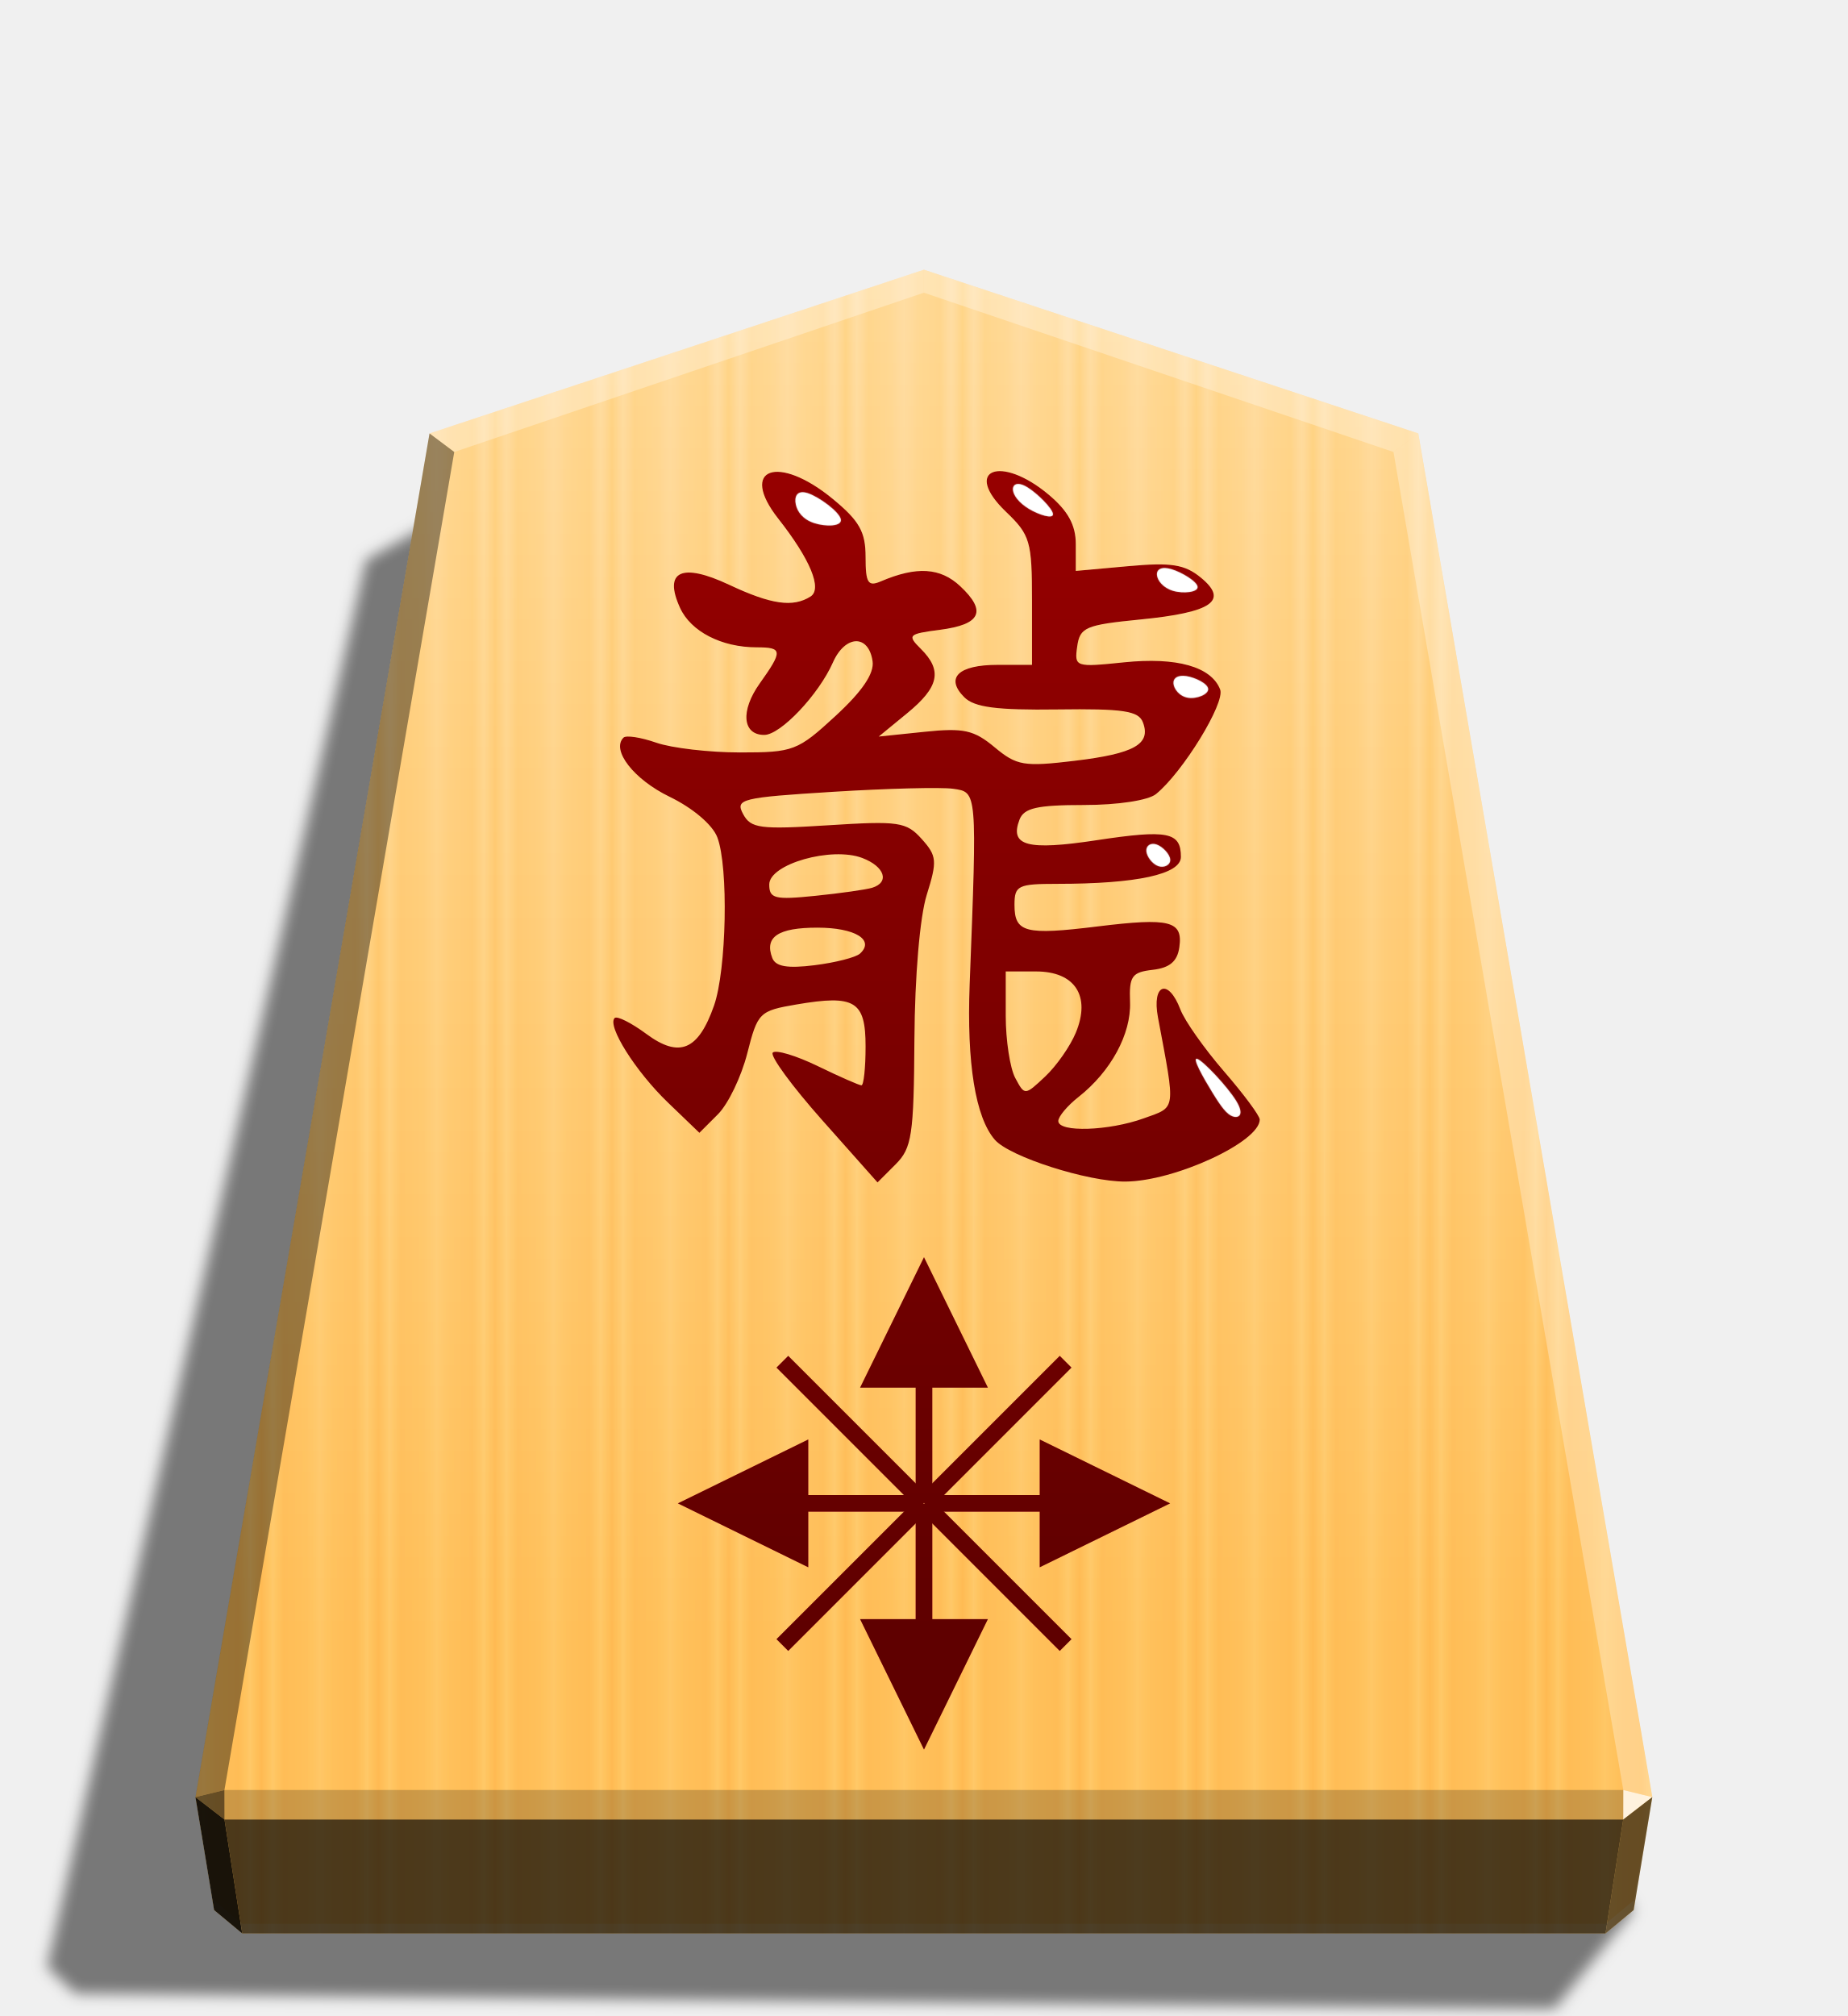
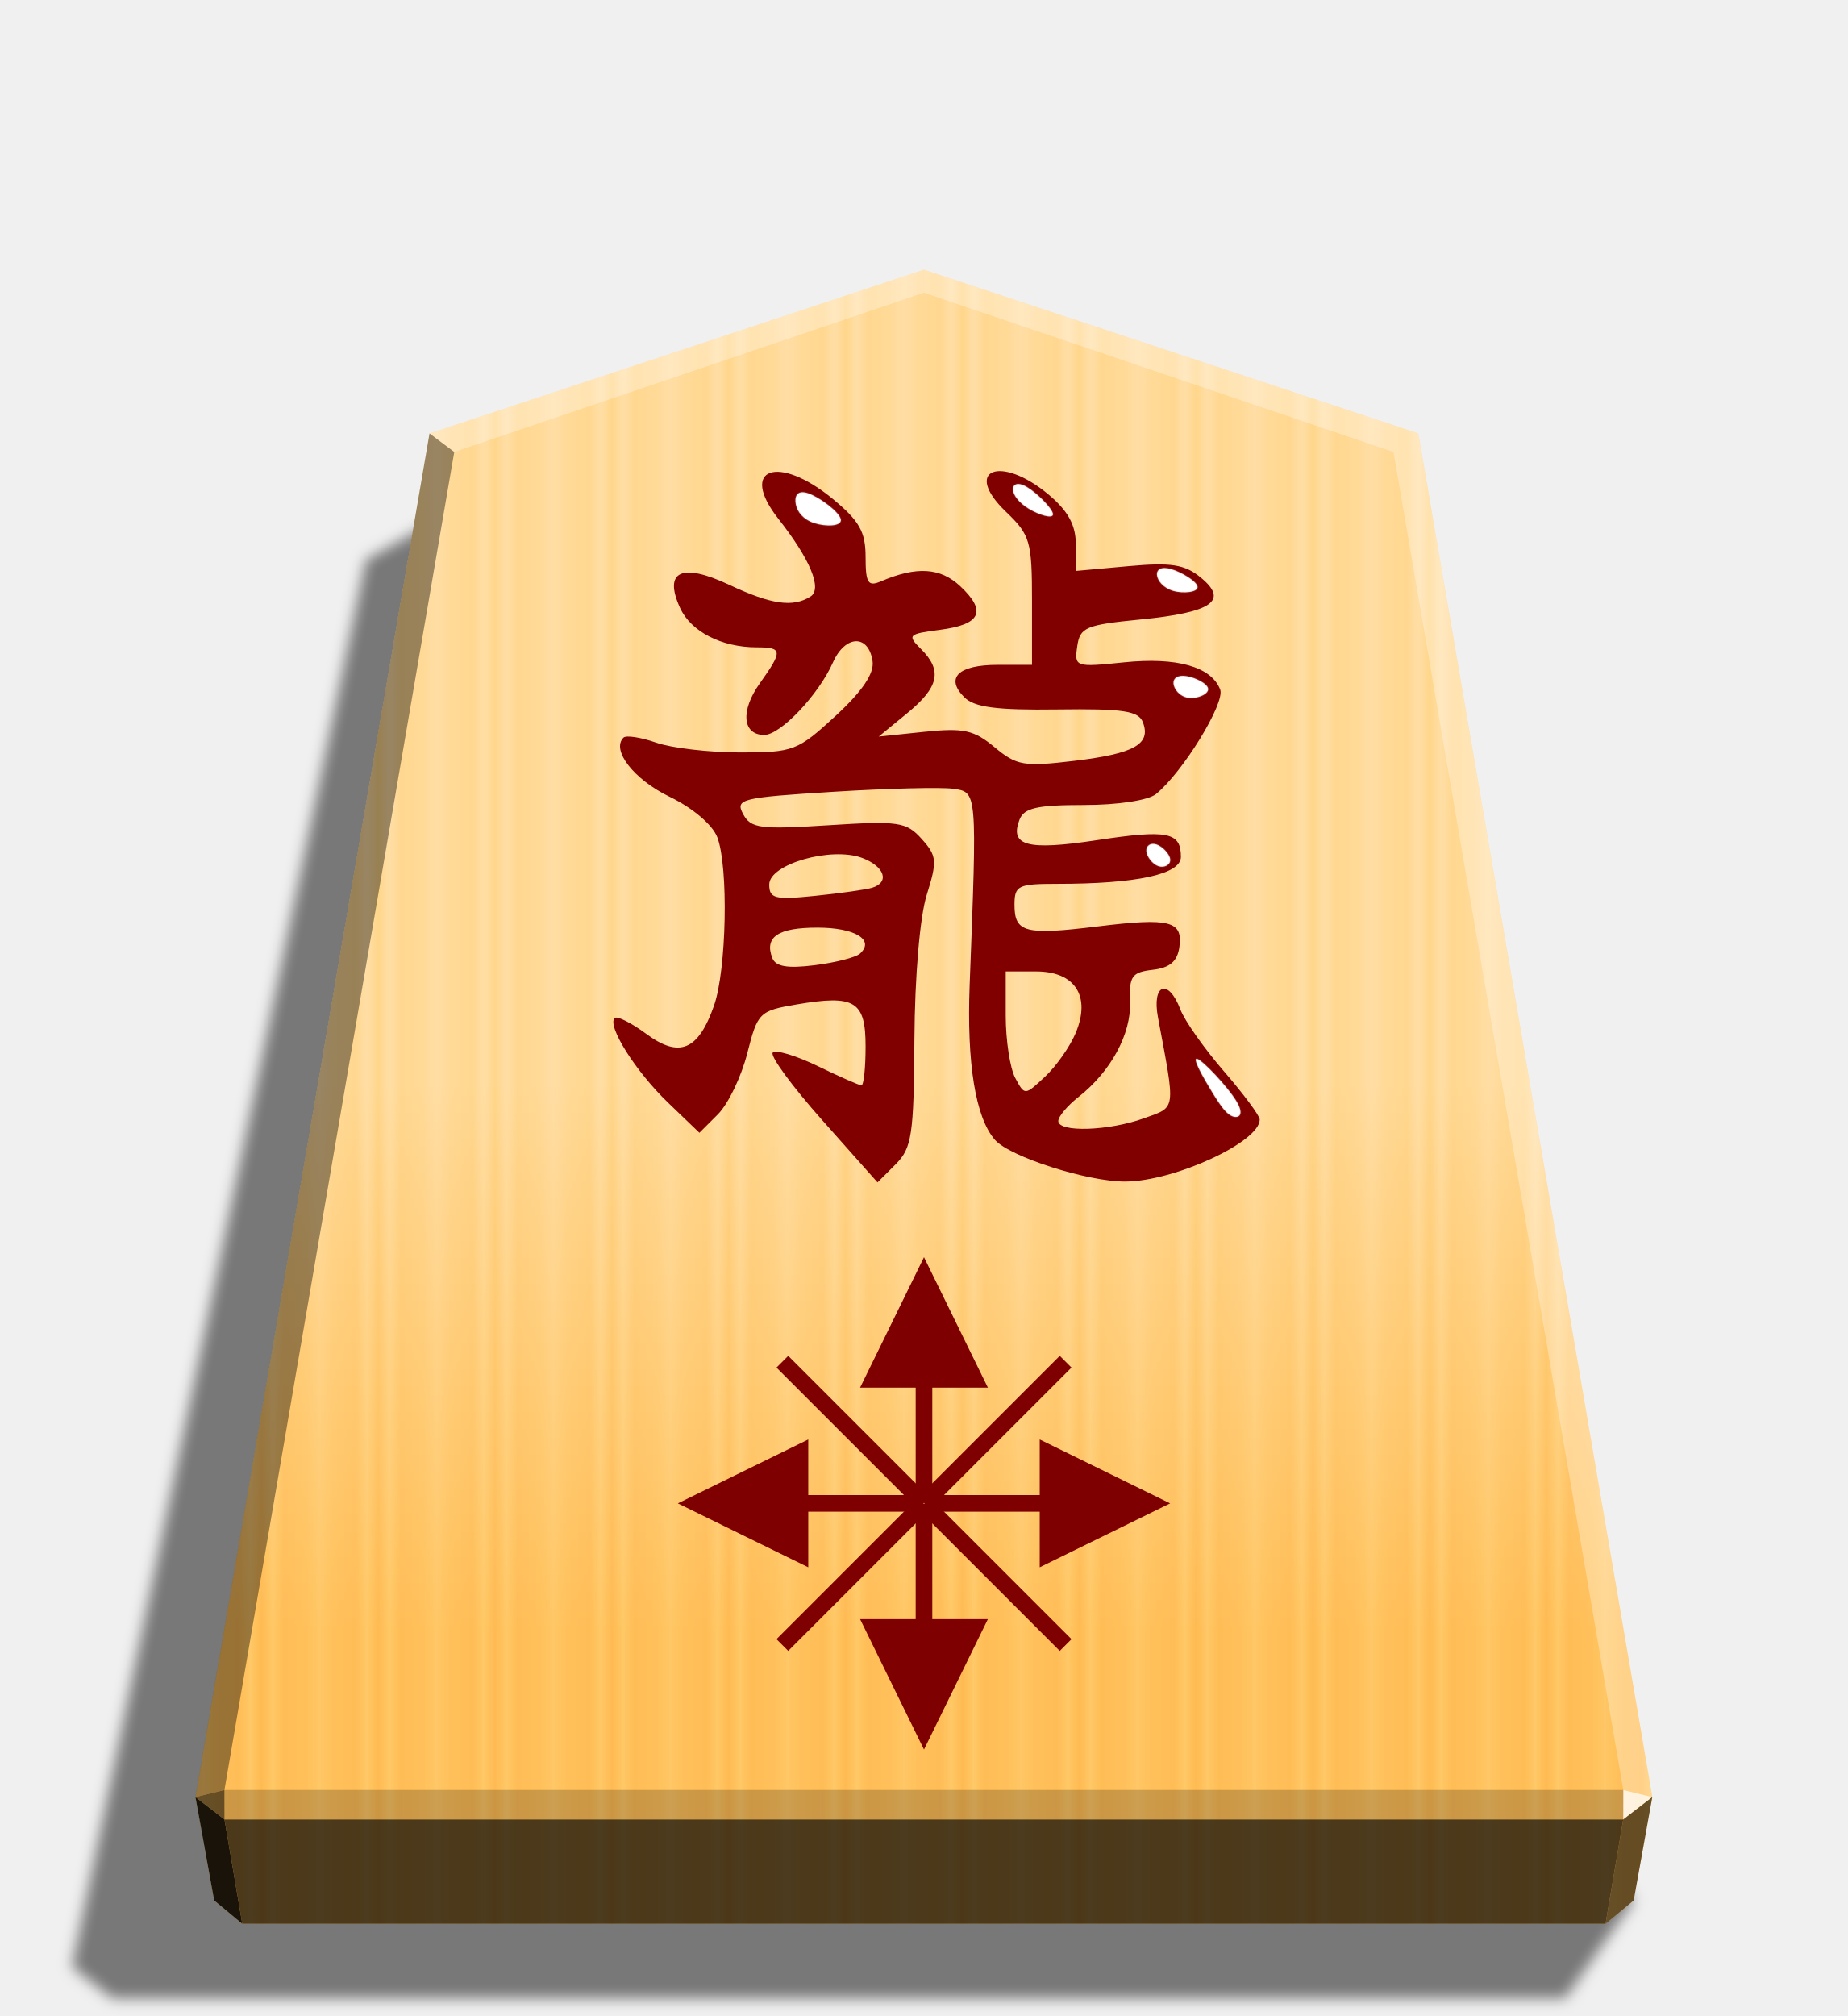
<svg xmlns="http://www.w3.org/2000/svg" width="498.898" height="544.252" viewBox="0 0 1320 1440">
  <style>.B{color-interpolation-filters:sRGB}</style>
  <defs>
-     <linearGradient>
-       <stop offset="0" stop-color="#fff" />
-       <stop offset=".506" />
-     </linearGradient>
-     <linearGradient id="B" x1="-1430.769" y1="-77.47" x2="-1409.955" y2="-77.47" spreadMethod="reflect" gradientUnits="userSpaceOnUse">
+     <linearGradient id="A" x1="-1430.769" y1="-77.47" x2="-1409.955" y2="-77.47" spreadMethod="reflect" gradientUnits="userSpaceOnUse">
      <stop offset="0" stop-color="#ffd285" />
      <stop offset=".232" stop-color="#ffcd79" />
      <stop offset=".616" stop-color="#ffca73" />
      <stop offset=".808" stop-color="#ffd386" />
      <stop offset="1" stop-color="#ffc86e" />
    </linearGradient>
-     <linearGradient id="C" x1="-899.905" y1="-359.019" x2="-899.906" y2="125.211" gradientUnits="userSpaceOnUse">
-       <stop offset="0" stop-color="#fff" />
+     <linearGradient id="B" x1="-899.905" y1="-359.019" x2="-899.906" y2="125.211" gradientUnits="userSpaceOnUse">
+       <stop offset=".599" stop-color="#fff" />
      <stop offset="1" />
    </linearGradient>
-     <filter id="D" x="-.01" y="-.011" width="1.021" height="1.022" class="B">
+     <filter x="-.01" y="-.011" width="1.021" height="1.022" class="B">
      <feGaussianBlur stdDeviation="2.441" />
    </filter>
-     <filter id="E" x="-.04" y="-.066" width="1.079" height="1.133" class="B">
+     <filter id="D" x="-.04" y="-.066" width="1.079" height="1.133" class="B">
      <feGaussianBlur stdDeviation=".333" />
    </filter>
-     <filter id="F" x="-.047" y="-.073" width="1.093" height="1.145" class="B">
+     <filter id="E" x="-.047" y="-.073" width="1.093" height="1.146" class="B">
      <feGaussianBlur stdDeviation=".333" />
    </filter>
-     <filter id="G" x="-.036" y="-.049" width="1.071" height="1.097" class="B">
+     <filter id="F" x="-.036" y="-.049" width="1.071" height="1.097" class="B">
      <feGaussianBlur stdDeviation=".333" />
    </filter>
-     <filter id="H" x="-.067" y="-.07" width="1.135" height="1.141" class="B">
+     <filter id="G" x="-.067" y="-.07" width="1.135" height="1.141" class="B">
      <feGaussianBlur stdDeviation=".333" />
    </filter>
-     <filter id="I" x="-.036" y="-.028" width="1.072" height="1.056" class="B">
+     <filter id="H" x="-.036" y="-.028" width="1.072" height="1.056" class="B">
      <feGaussianBlur stdDeviation=".333" />
    </filter>
-     <filter id="J" x="-.04" y="-.05" width="1.081" height="1.1" class="B">
+     <filter id="I" x="-.04" y="-.05" width="1.081" height="1.1" class="B">
      <feGaussianBlur stdDeviation=".333" />
    </filter>
+     <filter id="J" x="-.011" y="-.011" width="1.021" height="1.022" class="B">
+       <feGaussianBlur stdDeviation="2.441" />
+     </filter>
  </defs>
-   <path style="mix-blend-mode:multiply" d="M-2758.487 273.13l28.198 35.189 526.936-5.466 10.087-9.413-113.566-501.257-31.462-17.601z" transform="matrix(-2.0051 0 0 2.0051 -4364.078 816.6622)" opacity=".5" filter="url(#D)" />
-   <path d="M-1215.57-318.815l-176.123 58.315-83.396 485.771 6.639 40.242 10.024 8.338h485.713l10.024-8.338 6.639-40.242-83.396-485.771z" fill="url(#B)" transform="matrix(2.0051 0 0 2.0051 3097.382 831.9343)" />
+   <path style="mix-blend-mode:multiply" d="M-2758.546 269.702l24.453 34.897h517.576l14.375-11.25-104.69-501.167-31.462-17.601z" transform="matrix(-2.0051 0 0 2.0051 -4364.078 816.6622)" opacity=".5" filter="url(#J)" />
+   <path d="M-1215.57-318.815l-176.123 58.315-83.396 485.771 6.633 36.815 10.024 8.338h485.713l10.024-8.338 6.645-36.815-83.396-485.771z" fill="url(#A)" transform="matrix(2.0051 0 0 2.0051 3097.382 831.9343)" />
+   <path d="M-899.905-359.019l-176.123 58.315-83.396 485.771 6.639 36.814 10.024 8.338h485.713l10.024-8.338 6.639-36.814-83.396-485.771z" opacity=".25" fill="url(#B)" transform="matrix(2.0051 0 0 2.0051 2464.431 912.5491)" style="mix-blend-mode:overlay" />
  <g transform="matrix(.7211 0 0 .7211 19493.914 -8432.846)">
    <path d="M-26218.882 12804.136c-30.068-33.83-52.167-64.01-49.11-67.067s23.148 2.989 44.645 13.434 40.938 18.991 43.196 18.991 4.105-17.308 4.105-38.463c0-45.101-10.569-51.524-68.521-41.631-36.74 6.272-38.43 7.954-48.707 48.421-5.855 23.058-18.917 50.195-29.026 60.304l-18.381 18.381-31.224-30.014c-31.925-30.687-60.468-75.939-52.761-83.647 2.364-2.363 16.48 4.711 31.371 15.72 32.766 24.225 51.513 16.401 67.079-27.997 12.48-35.589 14.481-137.28 3.284-166.731-4.731-12.443-24.254-29.025-47.324-40.192-35.326-17.102-58.005-46.195-45.644-58.555 2.578-2.578 17.183-.331 32.456 4.992s52.655 9.681 83.069 9.681c52.836 0 57.052-1.614 94.564-36.191 26.505-24.431 38.423-42.024 36.683-54.143-3.874-26.973-27.105-26.269-39.282 1.19-14.188 31.992-51.909 71.79-68.045 71.79-21.605 0-23.732-23.951-4.525-50.925 23.082-32.416 22.798-35.847-2.963-35.847-34.849 0-65.242-15.655-75.927-39.108-16.619-36.472 1.562-44.996 48.705-22.837 41.602 19.556 63.175 22.657 80.596 11.588 11.836-7.522-.323-36.848-31.955-77.062-39.463-50.169-.233-64.273 54.132-19.46 26.214 21.607 32.346 32.478 32.346 57.329 0 25.896 2.364 29.657 15.187 24.173 35.295-15.095 58.865-13.654 78.56 4.803 26.576 24.905 20.498 37.957-20.126 43.22-31.387 4.066-32.568 5.253-18.845 18.904 21.529 21.415 18.046 37.788-13.558 63.702l-28.2 23.125 45.396-4.714c38.772-4.025 48.905-1.789 69.417 15.32 21.843 18.218 29.017 19.435 79.149 13.429 59.314-7.107 76.036-16.543 67.722-38.213-4.321-11.26-19.569-13.546-84.518-12.673-60.205.81-82.396-2.084-92.357-12.043-19.232-19.234-6.052-32.128 32.844-32.128h34.196v-63.455c0-59.01-1.802-65.182-25.722-88.1-43.669-41.837-5.367-57.081 42.411-16.878 19.065 16.043 26.697 30.029 26.697 48.929v26.465l52.112-4.725c42.406-3.845 55.74-1.76 71.585 11.195 28.149 23.01 11.562 34.583-59.659 41.621-54.416 5.378-59.96 7.743-62.641 26.718-2.879 20.363-1.867 20.706 46.344 15.73 52.222-5.39 86.611 4.336 95.289 26.95 5.102 13.298-37.111 82.049-63.573 103.537-7.721 6.27-37.896 10.847-71.509 10.847-46.28 0-59.289 2.953-63.706 14.466-10.009 26.083 7.696 30.816 76.353 20.408 70.543-10.693 83.531-8.124 83.531 16.521 0 17.222-43.553 26.699-122.692 26.699-38.699 0-42.175 1.711-42.175 20.764 0 27.528 10.541 30.266 82.433 21.413 71.681-8.826 84.596-5.522 80.872 20.693-1.98 13.952-9.539 20.342-26.354 22.281-20.713 2.387-23.445 6.27-22.479 31.95 1.188 31.58-18.983 68.736-51.002 93.949-11.046 8.698-20.084 19.436-20.084 23.862 0 11.514 49.958 9.933 84.853-2.686 32.266-11.667 31.501-6.188 13.917-99.9-6.253-33.326 10.277-39.207 22.184-7.891 4.248 11.169 23.675 38.74 43.171 61.267s35.449 44.021 35.449 47.763c0 22.209-84.479 61.182-133.159 61.431-37.325.19-114.657-24.577-129.251-41.395-19.227-22.16-27.949-75.877-24.961-153.714 7.389-192.377 7.54-190.59-16.329-193.963-11.93-1.686-65.554-.329-119.161 3.016-91.001 5.678-96.904 7.14-88.938 22.026 7.609 14.218 16.748 15.419 84.454 11.097 69.769-4.453 77.262-3.351 92.473 13.604 15.058 16.785 15.507 21.774 4.983 55.303-6.794 21.649-11.834 80.609-12.212 142.903-.579 95.157-2.489 107.893-18.593 124.001l-17.946 17.952zm251.119-86.775c15.032-36.292-.793-60.67-39.383-60.67h-30.064v43.956c0 24.176 4.239 51.876 9.418 61.556 9.396 17.555 9.471 17.551 29.672-1.428 11.14-10.465 24.799-30.001 30.357-43.414zm-213.81-78.364c14.902-13.584-4.983-25.692-42.195-25.692-39.024 0-52.712 9.196-44.716 30.035 3.283 8.553 14.964 10.547 41.986 7.166 20.591-2.576 40.808-7.756 44.925-11.509zm12.038-65.199c17.595-5.408 12.431-21.059-9.732-29.485-30.496-11.595-92.226 5.977-92.226 26.253 0 13.977 5.486 15.329 45.554 11.228 25.056-2.565 50.436-6.163 56.404-7.996zm34.526-278.112c-2.883-2.883 2.883 2.884 0 0z" fill="maroon" />
-     <g fill="#fff" transform="matrix(2.0051 0 0 2.0051 -13084.633 12561.415)">
-       <path d="M-6377.951-151.23c5.022 1.479 12.73 6.089 12.936 8.769s-7.088 3.432-12.111 1.952-7.772-5.191-7.978-7.871 2.131-4.33 7.152-2.85z" filter="url(#E)" />
-       <path d="M-6370.521-98.391c4.288.668 10.527 3.654 10.733 6.335s-5.62 5.055-9.908 4.386-7.037-4.379-7.243-7.06 2.13-4.33 6.418-3.662z" filter="url(#F)" />
-       <path d="M-6557.549-188.743c5.561 1.832 15.472 9.161 16.247 12.853s-7.591 3.741-13.15 1.91-8.308-5.542-9.083-9.233.425-7.362 5.985-5.53z" filter="url(#G)" />
-       <path d="M-6385.265-15.221c2.954 1.031 6.529 4.744 6.735 7.423s-2.953 4.328-5.91 3.298-5.704-4.74-5.911-7.421 2.131-4.332 5.086-3.3z" filter="url(#H)" />
-       <path d="M-6365.149 90.697c2.956 1.031 14.835 13.592 19.199 20.703s1.203 8.76-1.752 7.729-5.704-4.742-10.065-11.849-10.337-17.614-7.381-16.583z" filter="url(#I)" />
-       <path d="M-6449.174-191.72c4.944 2.977 12.497 10.583 12.703 13.264s-6.932.437-11.877-2.541-7.694-6.689-7.9-9.37 2.131-4.33 7.074-1.353z" filter="url(#J)" />
+     <g transform="matrix(2.0051 0 0 2.0051 -13084.633 12561.415)" fill="#fff">
+       <path d="M-6377.951-151.23c5.022 1.479 12.73 6.089 12.936 8.769s-7.088 3.432-12.111 1.952-7.772-5.191-7.978-7.871 2.131-4.33 7.152-2.85z" filter="url(#D)" />
+       <path d="M-6370.521-98.391c4.288.668 10.527 3.654 10.733 6.335s-5.62 5.055-9.908 4.386-7.037-4.379-7.243-7.06 2.13-4.33 6.418-3.662z" filter="url(#E)" />
+       <path d="M-6557.549-188.743c5.561 1.832 15.472 9.161 16.247 12.853s-7.591 3.741-13.15 1.91-8.308-5.542-9.083-9.233.425-7.362 5.985-5.53z" filter="url(#F)" />
+       <path d="M-6385.265-15.221c2.954 1.031 6.529 4.744 6.735 7.423s-2.953 4.328-5.91 3.298-5.704-4.74-5.911-7.421 2.131-4.332 5.086-3.3z" filter="url(#G)" />
+       <path d="M-6365.149 90.697c2.956 1.031 14.835 13.592 19.199 20.703s1.203 8.76-1.752 7.729-5.704-4.742-10.065-11.849-10.337-17.614-7.381-16.583z" filter="url(#H)" />
+       <path d="M-6449.174-191.72c4.944 2.977 12.497 10.583 12.703 13.264s-6.932.437-11.877-2.541-7.694-6.689-7.9-9.37 2.131-4.33 7.074-1.353z" filter="url(#I)" />
    </g>
  </g>
  <g fill="#7f0000">
    <path d="M660.087 1249.683l45.65-93.167h-91.3z" />
    <path d="M654.153 1074.229h11.87v142.705h-11.87zM660.087 898l-45.65 93.167 91.3-.001z" />
    <path d="M666.023 1073.456h-11.87V930.751h11.87zm-181.777.386l93.167 45.65v-91.3z" />
    <path d="M659.698 1067.906v11.87H516.993v-11.87zm176.231 5.936l-93.167-45.65v91.3z" />
    <path d="M660.473 1079.777v-11.87h142.705v11.87z" />
    <path d="M655.617 1069.919l8.393 8.393-100.908 100.908-8.393-8.393zm8.941 7.846l-8.393-8.393 100.908-100.908 8.393 8.393z" />
    <path d="M664.01 1069.371l-8.393 8.393-100.908-100.908 8.393-8.393zm-7.847 8.942l8.393-8.393 100.908 100.908-8.393 8.393z" />
  </g>
-   <path d="M-899.905-359.019l-176.123 58.315-83.396 485.771 6.639 36.814 10.024 8.338h485.713l10.024-8.338 6.639-36.814-83.396-485.771z" opacity=".25" fill="url(#C)" transform="matrix(2.0051 0 0 2.0051 2464.431 912.5491)" style="mix-blend-mode:overlay" />
  <path d="M1159.664 1278.583l-.043 21.064 20.75-16.013-20.707-5.052z" opacity=".8" fill="#fff" />
-   <path d="M1180.371 1283.634l-20.75 16.013-12.661 81.397 20.099-16.719 13.312-80.69z" opacity=".6" />
+   <path d="M1180.371 1283.634l-20.75 16.013-12.637 74.514 20.099-16.718 13.288-73.808z" opacity=".6" />
  <g fill="#fff">
    <path d="M306.85 309.598l17.664 13.248L660 209.07v-16.402z" opacity=".3" />
    <path d="M1013.15 309.598l-17.664 13.248L660 209.07v-16.402z" opacity=".3" />
    <path d="M1013.15 309.598l-17.664 13.248 164.177 955.737 20.707 5.052z" opacity=".3" />
  </g>
  <path d="M306.85 309.598l17.664 13.248-164.177 955.737-20.707 5.052z" opacity=".4" />
-   <path d="M139.629 1283.634l20.75 16.013 12.661 81.397-20.099-16.719-13.312-80.69z" opacity=".9" />
+   <path d="M139.629 1283.634l20.75 16.013 12.702 74.514-20.099-16.718-13.353-73.808z" opacity=".9" />
  <path d="M160.337 1278.583l.043 21.064-20.75-16.013 20.707-5.052z" opacity=".6" />
  <path d="M160.337 1278.583h999.327l-.043 21.064H160.379l-.043-21.064z" opacity=".2" />
-   <path d="M1159.621 1299.647l-12.661 81.397H173.04l-12.661-81.397h999.241z" opacity=".7" />
+   <path d="M1159.621 1299.647l-12.637 74.514H173.081l-12.702-74.514h999.241z" opacity=".7" />
</svg>
